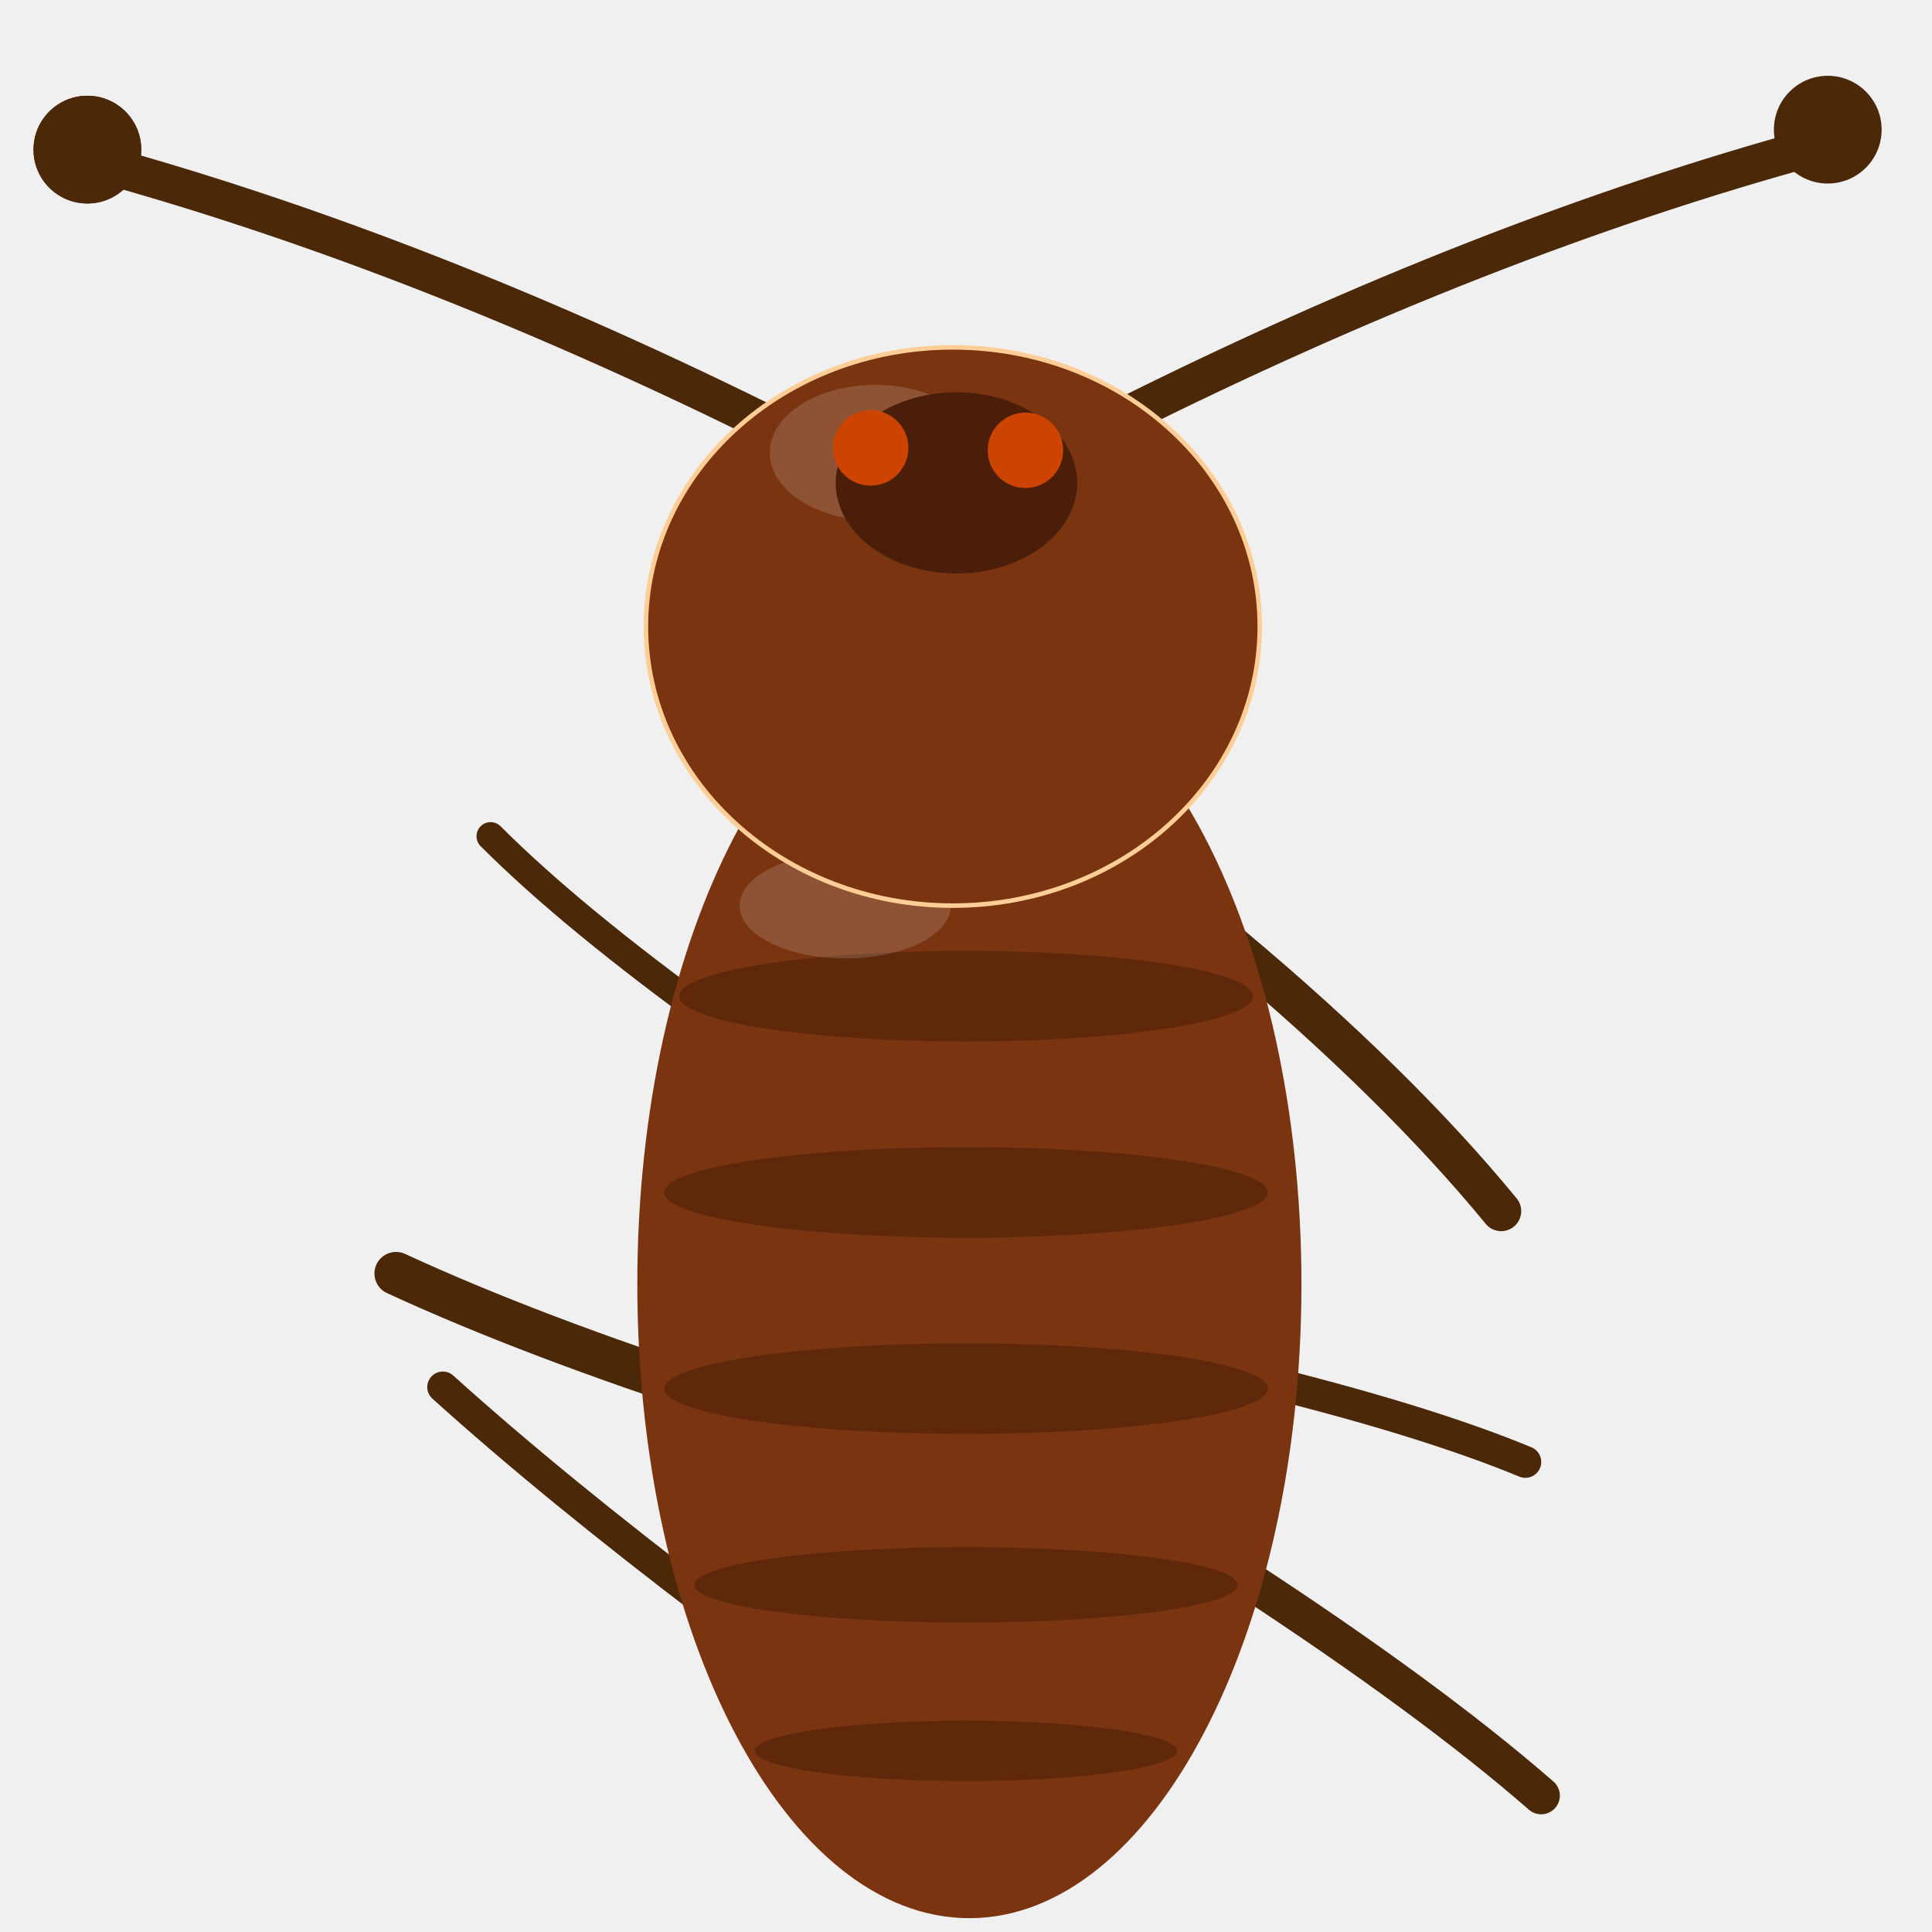
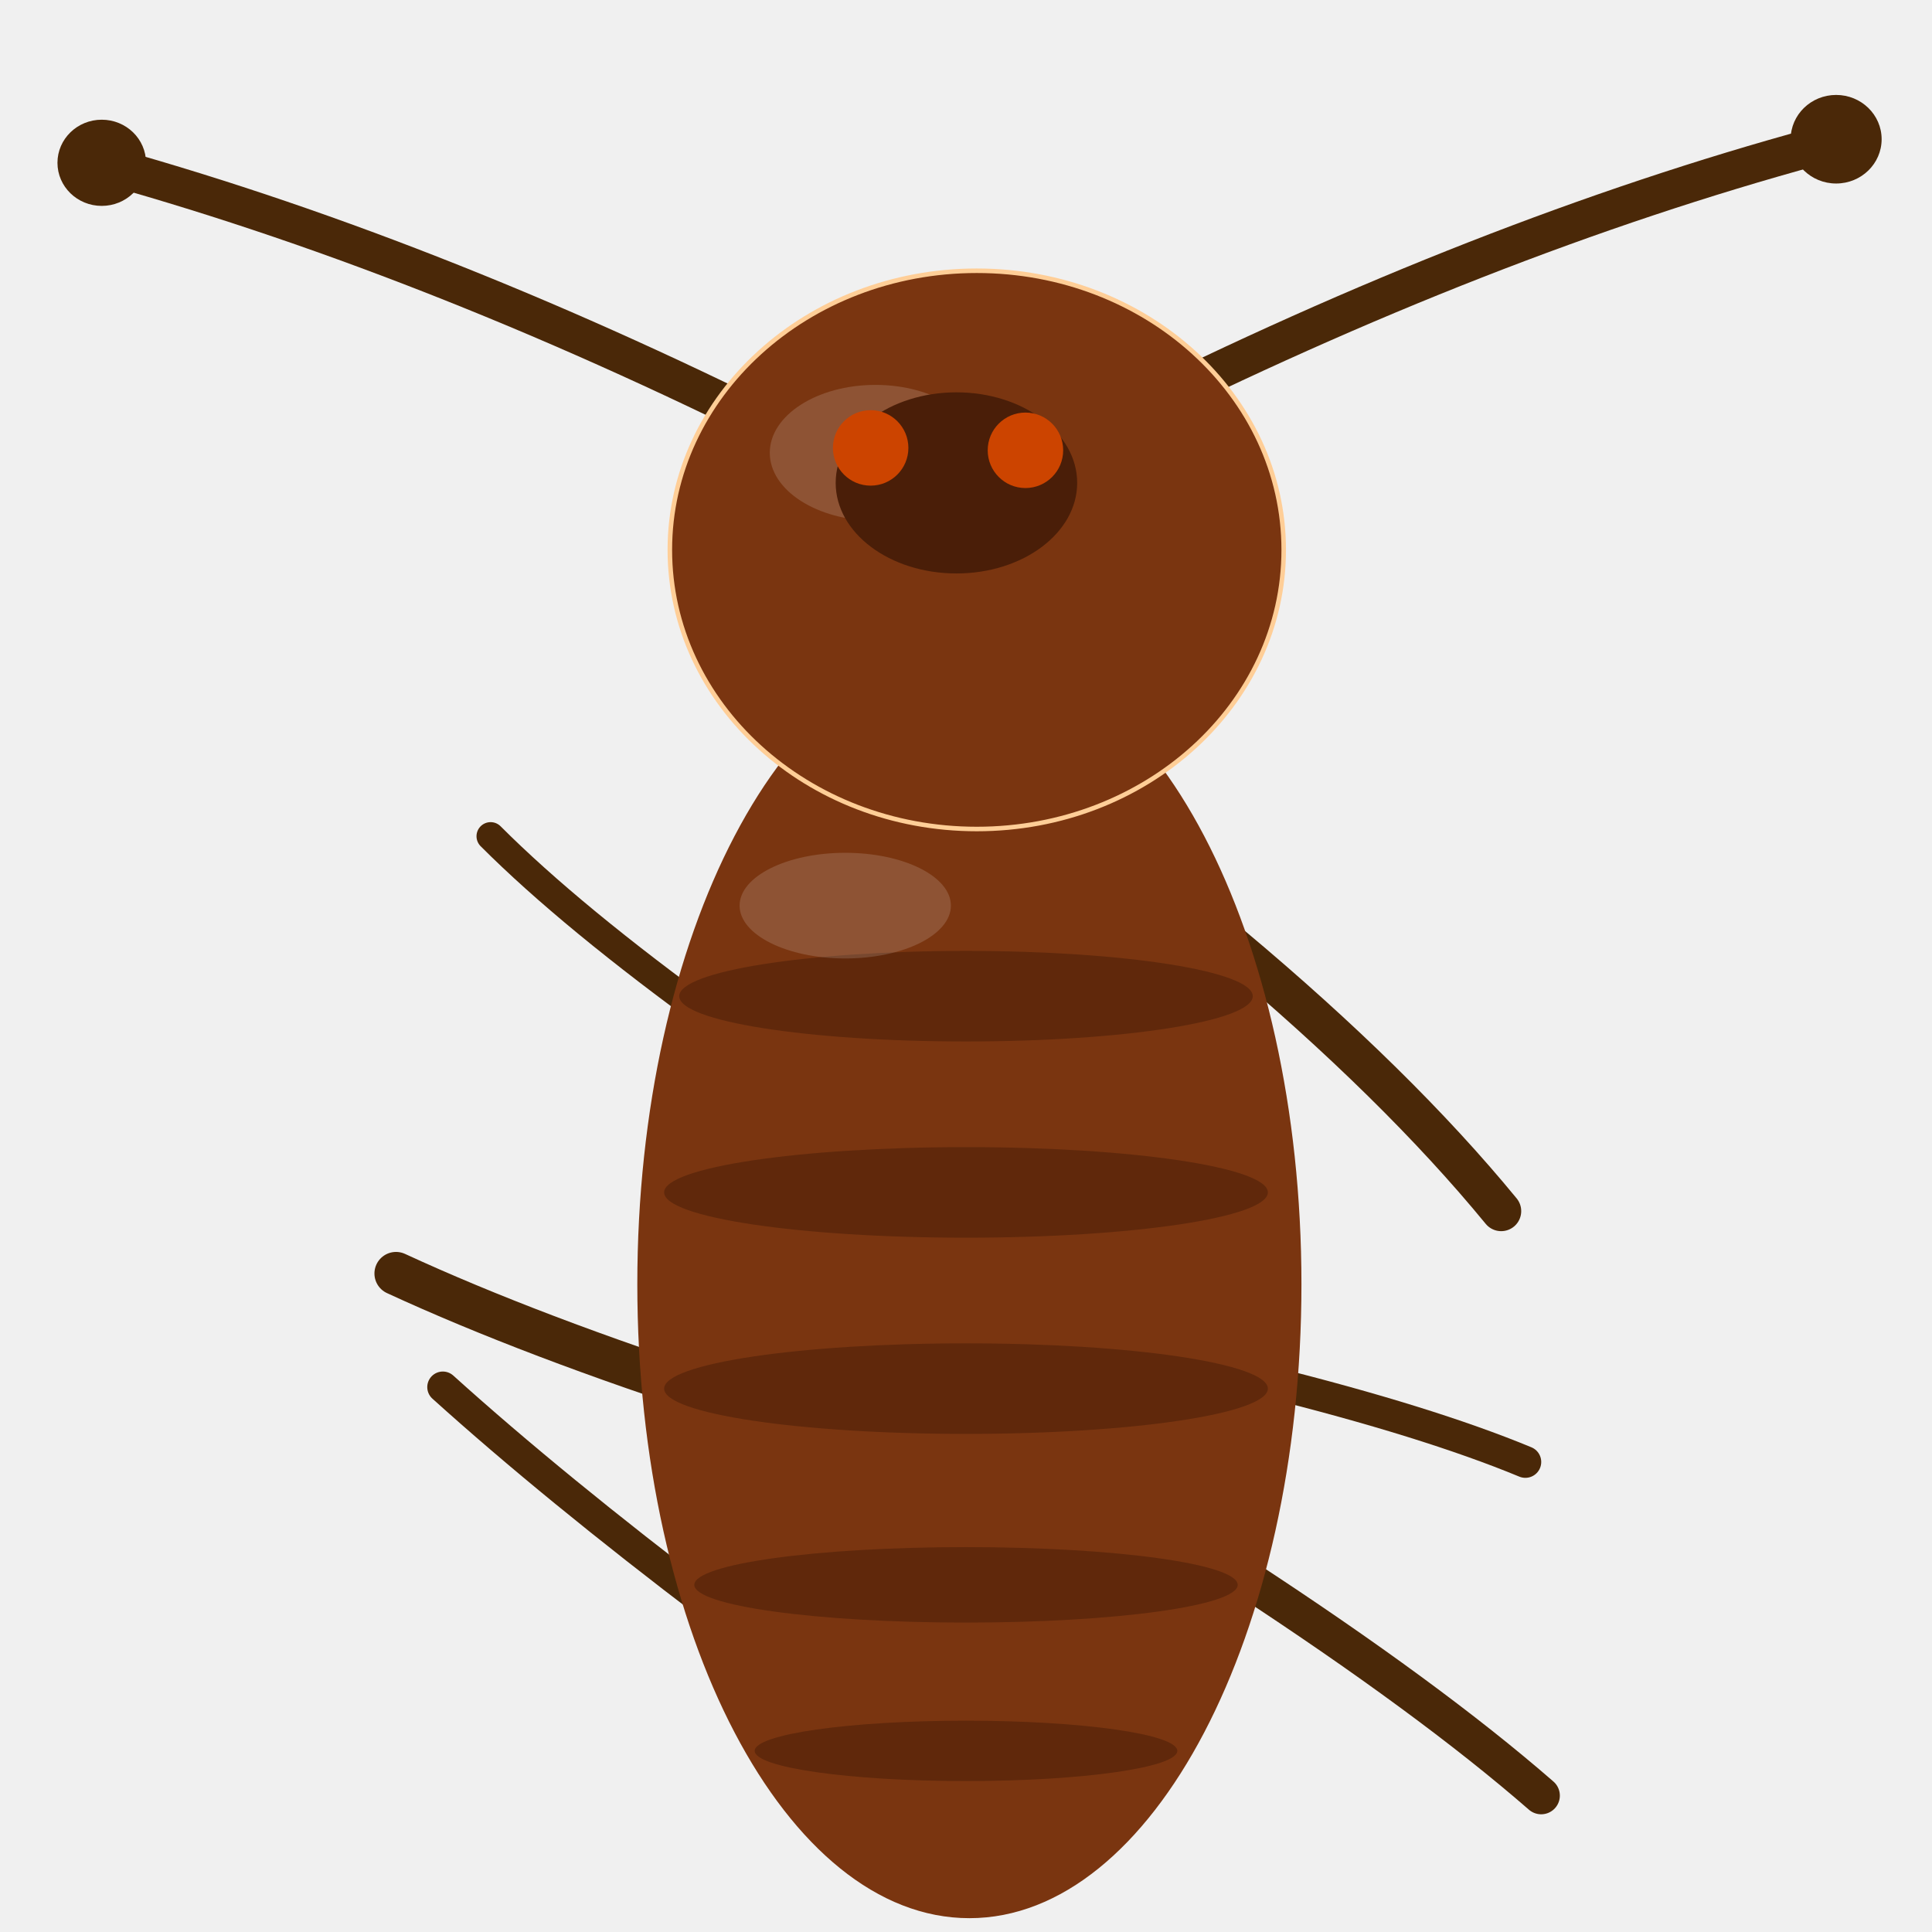
<svg xmlns="http://www.w3.org/2000/svg" width="128" height="128" viewBox="0 0 128 128" version="1.1" id="svg19">
  <defs id="defs19" />
  <path d="M 47.442,67.697 Q 37.839,60.748 32.504,55.403" stroke="#4a2808" stroke-width="1.869" stroke-linecap="round" fill="none" id="path1" />
  <path d="M 48.092,92.677 Q 35.236,88.525 26.237,84.373" stroke="#4a2808" stroke-width="2.859" stroke-linecap="round" fill="none" id="path2" />
  <path d="M 47.168,106.476 Q 36.68,98.525 29.339,91.899" stroke="#4a2808" stroke-width="2.063" stroke-linecap="round" fill="none" id="path3" />
  <path d="m 81.585,62.657 q 10.998,9.21 17.872,17.583" stroke="#4a2808" stroke-width="2.655" stroke-linecap="round" fill="none" id="path4" />
  <path d="m 83.812,91.5 q 10.779,2.68 17.247,5.359" stroke="#4a2808" stroke-width="2.103" stroke-linecap="round" fill="none" id="path5" />
  <path d="m 82.315,104.424 q 12.37,8.078 19.792,14.54" stroke="#4a2808" stroke-width="2.474" stroke-linecap="round" fill="none" id="path6" />
  <path d="m 52,28.662 q -24,-12 -46,-18" stroke="#4a2808" stroke-width="2.5" stroke-linecap="round" fill="none" id="path7" />
  <path d="m 74.255,27.71 q 24,-12 46,-18" stroke="#4a2808" stroke-width="2.5" stroke-linecap="round" fill="none" id="path8" />
  <ellipse cx="64.224" cy="85.084" rx="22" ry="42" fill="#7a3510" id="ellipse8" />
  <ellipse cx="64" cy="66" rx="19" ry="3" fill="#4A1E08" opacity="0.55" id="ellipse9" />
  <ellipse cx="64" cy="79" rx="20" ry="3" fill="#4A1E08" opacity="0.55" id="ellipse10" />
  <ellipse cx="64" cy="92" rx="20" ry="3" fill="#4A1E08" opacity="0.55" id="ellipse11" />
  <ellipse cx="64" cy="105" rx="18" ry="2.5" fill="#4A1E08" opacity="0.55" id="ellipse12" />
  <ellipse cx="64" cy="116" rx="14" ry="2" fill="#4A1E08" opacity="0.55" id="ellipse13" />
  <ellipse cx="56" cy="60" rx="7" ry="3.5" fill="white" opacity="0.15" id="ellipse14" />
-   <ellipse cx="63.128" cy="41.507" rx="20.335" ry="18.493" fill="#7a3510" id="ellipse16" style="stroke-width:0.3;stroke-dasharray:none;stroke:#ffce97;stroke-opacity:1" />
+   <ellipse cx="64.714" cy="36.431" rx="20.335" ry="18.493" fill="#7a3510" id="ellipse16" style="stroke:#ffce97;stroke-width:0.3;stroke-dasharray:none;stroke-opacity:1" />
  <ellipse cx="58" cy="30" rx="7" ry="4.5" fill="white" opacity="0.15" id="ellipse17" />
  <ellipse cx="63.366" cy="31.993" rx="8" ry="6" fill="#4a1e08" id="ellipse18" />
  <circle cx="57.683" cy="29.675" r="2.5" fill="#cc4400" id="circle18" />
  <circle cx="67.938" cy="29.834" r="2.5" fill="#cc4400" id="circle19" />
-   <circle style="fill:#4a2808;fill-opacity:1" id="path19" cx="5.789" cy="9.913" r="3.569" />
-   <circle style="fill:#4a2808;fill-opacity:1" id="circle20" cx="5.789" cy="9.913" r="3.569" />
-   <circle style="fill:#4a2808;fill-opacity:1" id="circle20-9" cx="121.094" cy="8.59" r="3.569" />
+   <ellipse style="fill:#4a2808;fill-opacity:1;stroke-width:0.811" id="path19" cx="6.741" cy="10.786" rx="2.934" ry="2.855" />
+   <ellipse style="fill:#4a2808;fill-opacity:1;stroke-width:0.833" id="circle20-9" cx="121.649" cy="9.224" rx="3.014" ry="2.934" />
</svg>
